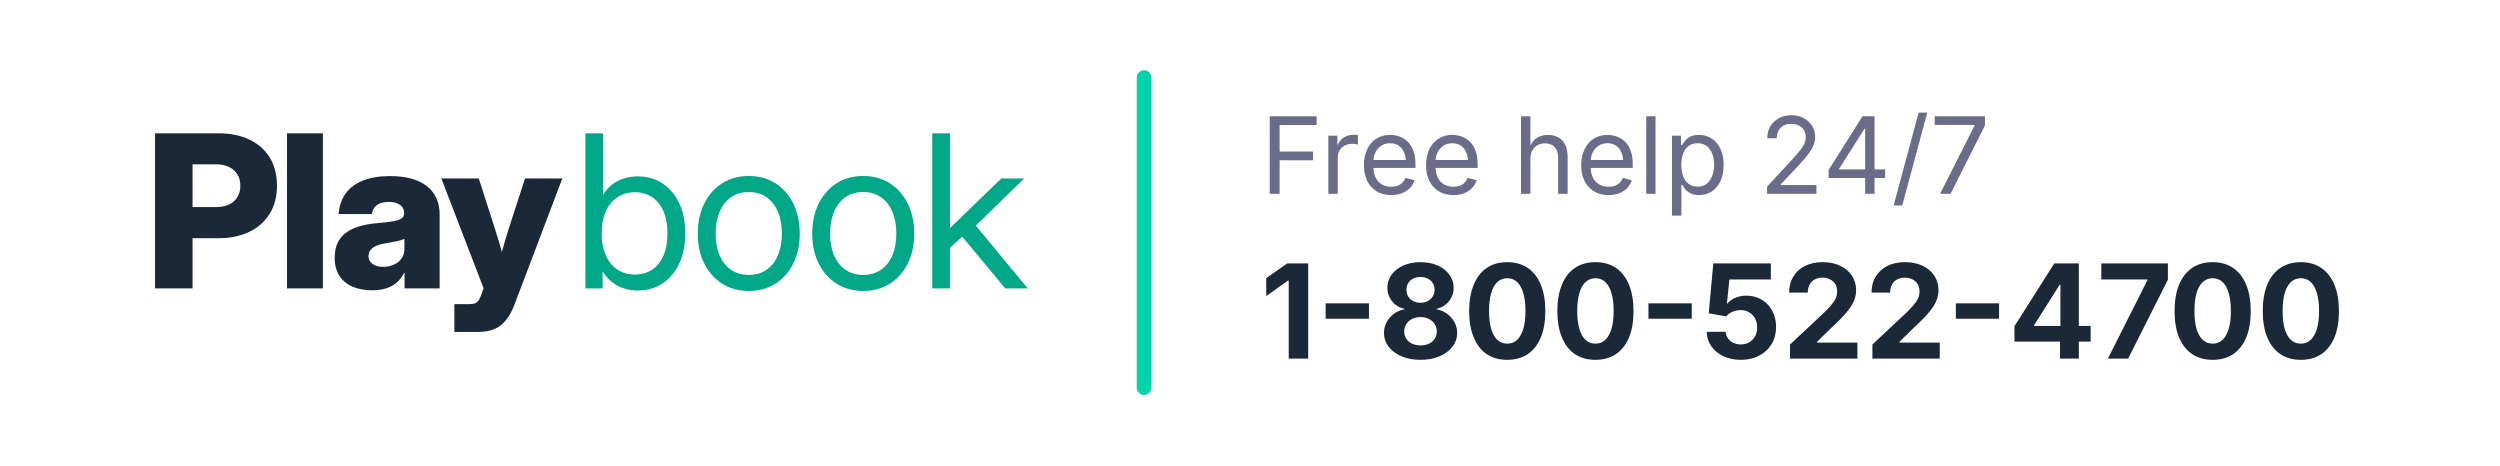
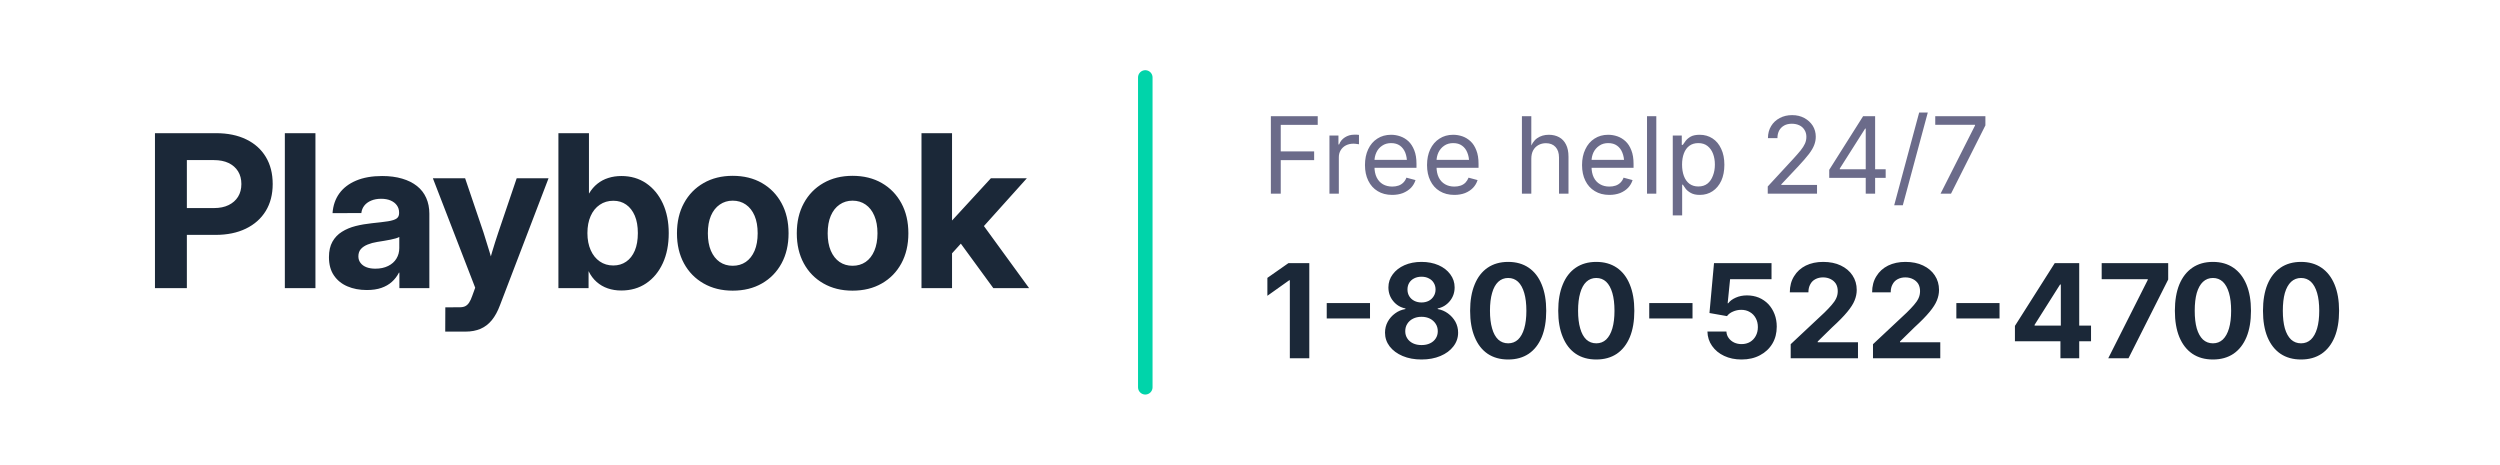
- <svg xmlns="http://www.w3.org/2000/svg" width="257.97" height="48" viewBox="0 0 257.97 48">
-   <g transform="translate(14.97 29.76) scale(0.5)">
-     <path transform="translate(0 0)" d="M2.06 0L2.06 -32.01L15.15 -32.01Q18.86 -32.01 21.58 -30.69Q24.3 -29.37 25.76 -26.95Q27.22 -24.54 27.22 -21.18Q27.22 -17.87 25.74 -15.45Q24.26 -13.02 21.54 -11.69Q18.82 -10.36 15.13 -10.36L6.45 -10.36L6.45 -16.78L14.63 -16.78Q16.2 -16.78 17.33 -17.32Q18.46 -17.85 19.06 -18.85Q19.66 -19.85 19.66 -21.18Q19.66 -22.54 19.06 -23.53Q18.46 -24.51 17.32 -25.06Q16.18 -25.61 14.61 -25.61L9.8 -25.61L9.8 0ZM36.7 -32.01L36.7 0L29.29 0L29.29 -32.01ZM46.89 0.39Q44.61 0.39 42.86 -0.34Q41.11 -1.07 40.12 -2.58Q39.13 -4.08 39.13 -6.32Q39.13 -8.25 39.81 -9.55Q40.48 -10.85 41.71 -11.67Q42.93 -12.48 44.52 -12.9Q46.11 -13.32 47.92 -13.47Q49.94 -13.64 51.16 -13.85Q52.39 -14.05 52.92 -14.44Q53.46 -14.82 53.46 -15.49L53.46 -15.6Q53.46 -16.29 53.07 -16.79Q52.69 -17.29 51.98 -17.57Q51.27 -17.85 50.3 -17.85Q49.29 -17.85 48.53 -17.56Q47.77 -17.27 47.34 -16.69Q46.91 -16.11 46.8 -15.34L39.95 -15.34Q40.12 -17.81 41.38 -19.56Q42.63 -21.31 44.95 -22.25Q47.27 -23.18 50.56 -23.18Q53.03 -23.18 54.94 -22.66Q56.85 -22.13 58.15 -21.11Q59.45 -20.09 60.12 -18.62Q60.79 -17.14 60.79 -15.28L60.79 0L53.55 0L53.55 -3.2L53.46 -3.2Q52.82 -1.96 51.88 -1.17Q50.95 -0.39 49.72 0Q48.5 0.39 46.89 0.39ZM49.14 -4.45Q50.37 -4.45 51.38 -4.92Q52.39 -5.39 52.96 -6.22Q53.52 -7.05 53.52 -8.16L53.52 -10.23Q53.22 -10.08 52.83 -9.96Q52.43 -9.84 51.91 -9.73Q51.4 -9.62 50.8 -9.52Q50.19 -9.41 49.49 -9.28Q48.52 -9.13 47.76 -8.81Q46.99 -8.49 46.55 -7.96Q46.11 -7.43 46.11 -6.66Q46.11 -5.97 46.5 -5.48Q46.89 -4.98 47.56 -4.72Q48.24 -4.45 49.14 -4.45ZM63.83 8.98L63.83 3.24L66.96 3.24Q67.74 3.24 68.19 3.03Q68.64 2.81 68.93 2.32Q69.22 1.83 69.5 0.99L69.86 -0.04L61.14 -22.69L68.87 -22.69L72.23 -12.22Q72.91 -10.1 73.52 -7.94Q74.12 -5.78 74.7 -3.61L72.59 -3.61Q73.15 -5.78 73.75 -7.95Q74.35 -10.12 75.02 -12.22L78.41 -22.69L86.11 -22.69L76.29 3.2Q75.53 5.24 74.51 6.52Q73.49 7.8 72.1 8.39Q70.7 8.98 68.81 8.98Q67.59 8.98 66.31 8.98Q65.03 8.98 63.83 8.98Z" fill="#1B2838" />
+ <svg xmlns="http://www.w3.org/2000/svg" width="258.21" height="48" viewBox="0 0 258.21 48">
+   <g transform="translate(14.8 29.76) scale(0.5)">
+     <path transform="translate(0 0)" d="M2.41 0L2.41 -32.01L15.02 -32.01Q18.63 -32.01 21.26 -30.73Q23.89 -29.46 25.31 -27.1Q26.73 -24.75 26.73 -21.51Q26.73 -18.28 25.29 -15.93Q23.85 -13.58 21.19 -12.29Q18.54 -11 14.93 -11L6.04 -11L6.04 -16.54L14.59 -16.54Q16.37 -16.54 17.63 -17.16Q18.88 -17.77 19.57 -18.87Q20.26 -19.98 20.26 -21.51Q20.26 -23.03 19.57 -24.14Q18.88 -25.24 17.62 -25.85Q16.35 -26.45 14.59 -26.45L9 -26.45L9 0ZM35.56 -32.01L35.56 0L29.24 0L29.24 -32.01ZM46.17 0.39Q43.92 0.39 42.16 -0.37Q40.4 -1.12 39.38 -2.62Q38.35 -4.12 38.35 -6.4Q38.35 -8.31 39.07 -9.59Q39.79 -10.87 41.03 -11.64Q42.26 -12.42 43.87 -12.83Q45.47 -13.23 47.23 -13.41Q49.31 -13.62 50.55 -13.81Q51.78 -14.01 52.31 -14.37Q52.84 -14.74 52.84 -15.47L52.84 -15.62Q52.84 -16.46 52.39 -17.09Q51.95 -17.72 51.12 -18.09Q50.28 -18.46 49.14 -18.46Q47.96 -18.46 47.07 -18.08Q46.17 -17.7 45.66 -17.05Q45.14 -16.39 45.04 -15.51L39.09 -15.49Q39.26 -17.85 40.49 -19.56Q41.73 -21.27 43.96 -22.21Q46.2 -23.16 49.33 -23.16Q51.65 -23.16 53.47 -22.62Q55.28 -22.09 56.54 -21.09Q57.8 -20.09 58.44 -18.64Q59.09 -17.19 59.09 -15.38L59.09 0L52.9 0L52.9 -3.2L52.81 -3.2Q52.23 -2.08 51.34 -1.29Q50.45 -0.49 49.18 -0.05Q47.92 0.39 46.17 0.39ZM47.94 -4.02Q49.46 -4.02 50.58 -4.58Q51.7 -5.13 52.29 -6.1Q52.88 -7.07 52.88 -8.29L52.88 -10.57Q52.62 -10.42 52.16 -10.28Q51.7 -10.14 51.09 -10.02Q50.49 -9.9 49.78 -9.78Q49.08 -9.65 48.3 -9.54Q47.23 -9.37 46.35 -9.01Q45.47 -8.66 44.95 -8.08Q44.43 -7.5 44.43 -6.55Q44.43 -5.78 44.88 -5.2Q45.32 -4.62 46.1 -4.32Q46.88 -4.02 47.94 -4.02ZM62.37 8.98L62.39 3.97L65.27 3.95Q66 3.97 66.49 3.74Q66.97 3.5 67.31 2.98Q67.66 2.45 67.96 1.57L68.56 -0.09L59.82 -22.69L66.48 -22.69L70.28 -11.49Q70.92 -9.5 71.52 -7.49Q72.13 -5.48 72.71 -3.46L70.92 -3.46Q71.46 -5.48 72.06 -7.49Q72.66 -9.5 73.33 -11.49L77.13 -22.69L83.71 -22.69L73.69 3.5Q72.99 5.39 72 6.61Q71.01 7.82 69.67 8.4Q68.32 8.98 66.56 8.98Q65.53 8.98 64.47 8.98Q63.4 8.98 62.37 8.98ZM98.72 0.49Q97.24 0.49 95.95 0.05Q94.66 -0.39 93.65 -1.28Q92.64 -2.17 92 -3.48L91.98 -3.48L91.98 0L85.75 0L85.75 -32.01L92.06 -32.01L92.06 -19.55L92.08 -19.55Q92.81 -20.78 93.81 -21.57Q94.81 -22.37 96.06 -22.76Q97.3 -23.16 98.77 -23.16Q101.67 -23.16 103.87 -21.67Q106.07 -20.17 107.31 -17.51Q108.54 -14.85 108.54 -11.37Q108.54 -7.82 107.32 -5.16Q106.09 -2.49 103.89 -1Q101.69 0.49 98.72 0.49ZM97.09 -4.68Q98.61 -4.68 99.75 -5.47Q100.89 -6.25 101.53 -7.75Q102.16 -9.24 102.16 -11.37Q102.16 -13.49 101.53 -14.97Q100.89 -16.46 99.76 -17.25Q98.64 -18.05 97.09 -18.05Q95.5 -18.05 94.29 -17.22Q93.07 -16.39 92.41 -14.9Q91.74 -13.41 91.74 -11.37Q91.74 -9.35 92.42 -7.84Q93.09 -6.34 94.3 -5.51Q95.5 -4.68 97.09 -4.68ZM121.75 0.52Q118.34 0.52 115.74 -0.97Q113.14 -2.45 111.69 -5.11Q110.24 -7.78 110.24 -11.32Q110.24 -14.89 111.69 -17.55Q113.14 -20.22 115.74 -21.71Q118.34 -23.2 121.75 -23.2Q125.21 -23.2 127.8 -21.71Q130.39 -20.22 131.84 -17.55Q133.29 -14.89 133.29 -11.32Q133.29 -7.78 131.84 -5.11Q130.39 -2.45 127.8 -0.97Q125.21 0.52 121.75 0.52ZM121.75 -4.62Q123.3 -4.62 124.46 -5.41Q125.62 -6.21 126.27 -7.72Q126.91 -9.24 126.91 -11.32Q126.91 -13.45 126.27 -14.95Q125.62 -16.46 124.46 -17.26Q123.3 -18.07 121.75 -18.07Q120.25 -18.07 119.08 -17.26Q117.91 -16.46 117.26 -14.95Q116.62 -13.45 116.62 -11.32Q116.62 -9.24 117.26 -7.72Q117.91 -6.21 119.07 -5.41Q120.23 -4.62 121.75 -4.62ZM146.5 0.52Q143.09 0.52 140.49 -0.97Q137.89 -2.45 136.44 -5.11Q134.99 -7.78 134.99 -11.32Q134.99 -14.89 136.44 -17.55Q137.89 -20.22 140.49 -21.71Q143.09 -23.2 146.5 -23.2Q149.96 -23.2 152.55 -21.71Q155.14 -20.22 156.59 -17.55Q158.04 -14.89 158.04 -11.32Q158.04 -7.78 156.59 -5.11Q155.14 -2.45 152.55 -0.97Q149.96 0.52 146.5 0.52ZM146.5 -4.62Q148.05 -4.62 149.21 -5.41Q150.37 -6.21 151.01 -7.72Q151.66 -9.24 151.66 -11.32Q151.66 -13.45 151.01 -14.95Q150.37 -16.46 149.21 -17.26Q148.05 -18.07 146.5 -18.07Q145 -18.07 143.83 -17.26Q142.66 -16.46 142.01 -14.95Q141.37 -13.45 141.37 -11.32Q141.37 -9.24 142.01 -7.72Q142.66 -6.21 143.82 -5.41Q144.98 -4.62 146.5 -4.62ZM166.46 -6.53L166.46 -14.01L167.1 -14.01L175.08 -22.69L182.51 -22.69L172.24 -11.26L170.76 -11.26ZM160.75 0L160.75 -32.01L167.06 -32.01L167.06 0ZM175.59 0L168.39 -9.86L172.58 -14.29L182.98 0Z" fill="#1B2838" />
  </g>
-   <g transform="translate(14.97 29.76) scale(0.5)">
-     <path transform="translate(88.16 0)" d="M13.49 0.43Q12.03 0.43 10.7 0.01Q9.37 -0.41 8.25 -1.27Q7.13 -2.13 6.32 -3.44L6.27 -3.44L6.27 0L2.71 0L2.71 -32.01L6.36 -32.01L6.36 -19.34L6.4 -19.34Q7.13 -20.6 8.23 -21.44Q9.32 -22.28 10.68 -22.7Q12.03 -23.12 13.49 -23.12Q16.46 -23.12 18.67 -21.63Q20.88 -20.15 22.11 -17.5Q23.33 -14.85 23.33 -11.34Q23.33 -7.86 22.11 -5.21Q20.88 -2.56 18.67 -1.06Q16.46 0.43 13.49 0.43ZM12.93 -2.86Q14.91 -2.86 16.41 -3.82Q17.92 -4.79 18.78 -6.68Q19.64 -8.57 19.64 -11.34Q19.64 -14.14 18.78 -16.03Q17.92 -17.92 16.41 -18.88Q14.91 -19.85 12.93 -19.85Q10.83 -19.85 9.28 -18.8Q7.73 -17.75 6.9 -15.83Q6.06 -13.92 6.06 -11.34Q6.06 -8.79 6.9 -6.87Q7.73 -4.96 9.28 -3.91Q10.83 -2.86 12.93 -2.86ZM36.43 0.52Q33.29 0.52 30.91 -1Q28.54 -2.51 27.22 -5.18Q25.9 -7.84 25.9 -11.3Q25.9 -14.78 27.22 -17.47Q28.54 -20.15 30.91 -21.68Q33.29 -23.2 36.43 -23.2Q39.58 -23.2 41.95 -21.68Q44.31 -20.15 45.63 -17.47Q46.95 -14.78 46.95 -11.3Q46.95 -7.84 45.63 -5.18Q44.31 -2.51 41.95 -1Q39.58 0.52 36.43 0.52ZM36.43 -2.79Q38.57 -2.79 40.1 -3.85Q41.62 -4.9 42.44 -6.82Q43.26 -8.74 43.26 -11.3Q43.26 -13.9 42.44 -15.82Q41.62 -17.75 40.1 -18.82Q38.57 -19.89 36.43 -19.89Q34.3 -19.89 32.76 -18.83Q31.23 -17.77 30.41 -15.83Q29.59 -13.9 29.59 -11.3Q29.59 -8.72 30.41 -6.81Q31.23 -4.9 32.75 -3.85Q34.28 -2.79 36.43 -2.79ZM60.05 0.52Q56.91 0.52 54.53 -1Q52.16 -2.51 50.84 -5.18Q49.52 -7.84 49.52 -11.3Q49.52 -14.78 50.84 -17.47Q52.16 -20.15 54.53 -21.68Q56.91 -23.2 60.05 -23.2Q63.2 -23.2 65.57 -21.68Q67.93 -20.15 69.25 -17.47Q70.57 -14.78 70.57 -11.3Q70.57 -7.84 69.25 -5.18Q67.93 -2.51 65.57 -1Q63.2 0.52 60.05 0.52ZM60.05 -2.79Q62.19 -2.79 63.72 -3.85Q65.24 -4.9 66.06 -6.82Q66.88 -8.74 66.88 -11.3Q66.88 -13.9 66.06 -15.82Q65.24 -17.75 63.72 -18.82Q62.19 -19.89 60.05 -19.89Q57.92 -19.89 56.38 -18.83Q54.85 -17.77 54.03 -15.83Q53.21 -13.9 53.21 -11.3Q53.21 -8.72 54.03 -6.81Q54.85 -4.9 56.37 -3.85Q57.9 -2.79 60.05 -2.79ZM77.71 -8.16L77.71 -12.48L77.99 -12.48L88.54 -22.69L93.27 -22.69L82.23 -11.95L81.88 -11.95ZM74.3 0L74.3 -32.01L77.95 -32.01L77.95 0ZM89.36 0L80.12 -11.13L82.7 -13.66L94 0Z" fill="#00A888" />
-   </g>
-   <line x1="118.05" y1="8" x2="118.05" y2="40" stroke="#00D4AA" stroke-width="1.5" stroke-linecap="round" />
-   <path transform="translate(130.05 20)" d="M0.97 0L0.97 -8L5.81 -8L5.81 -7.1L1.99 -7.1L1.99 -4.36L5.44 -4.36L5.44 -3.46L1.99 -3.46L1.99 0ZM7.02 0L7.02 -6L7.95 -6L7.95 -5.08L8.02 -5.08Q8.19 -5.54 8.61 -5.81Q9.04 -6.09 9.58 -6.09Q9.68 -6.09 9.83 -6.09Q9.98 -6.08 10.07 -6.07L10.07 -5.1Q10.02 -5.11 9.85 -5.13Q9.68 -5.16 9.49 -5.16Q9.06 -5.16 8.71 -4.98Q8.37 -4.8 8.18 -4.48Q7.99 -4.17 7.99 -3.76L7.99 0ZM13.5 0.13Q12.63 0.13 12 -0.26Q11.37 -0.64 11.03 -1.34Q10.69 -2.03 10.69 -2.95Q10.69 -3.88 11.02 -4.58Q11.35 -5.29 11.96 -5.68Q12.57 -6.08 13.39 -6.08Q13.87 -6.08 14.33 -5.92Q14.8 -5.76 15.18 -5.41Q15.55 -5.06 15.78 -4.48Q16.01 -3.91 16.01 -3.08L16.01 -2.67L11.34 -2.67L11.34 -3.49L15.48 -3.49L15.03 -3.19Q15.03 -3.78 14.85 -4.24Q14.66 -4.7 14.3 -4.96Q13.93 -5.22 13.39 -5.22Q12.85 -5.22 12.46 -4.95Q12.07 -4.69 11.87 -4.26Q11.67 -3.83 11.67 -3.35L11.67 -2.8Q11.67 -2.14 11.9 -1.67Q12.13 -1.21 12.54 -0.97Q12.96 -0.73 13.51 -0.73Q13.86 -0.73 14.15 -0.83Q14.44 -0.93 14.65 -1.14Q14.86 -1.35 14.97 -1.65L15.91 -1.4Q15.77 -0.95 15.44 -0.6Q15.1 -0.26 14.61 -0.06Q14.12 0.13 13.5 0.13ZM19.92 0.13Q19.05 0.13 18.41 -0.26Q17.78 -0.64 17.44 -1.34Q17.1 -2.03 17.1 -2.95Q17.1 -3.88 17.43 -4.58Q17.77 -5.29 18.38 -5.68Q18.99 -6.08 19.8 -6.08Q20.28 -6.08 20.75 -5.92Q21.21 -5.76 21.59 -5.41Q21.97 -5.06 22.19 -4.48Q22.42 -3.91 22.42 -3.08L22.42 -2.67L17.76 -2.67L17.76 -3.49L21.9 -3.49L21.45 -3.19Q21.45 -3.78 21.26 -4.24Q21.08 -4.7 20.71 -4.96Q20.35 -5.22 19.8 -5.22Q19.26 -5.22 18.87 -4.95Q18.49 -4.69 18.28 -4.26Q18.08 -3.83 18.08 -3.35L18.08 -2.8Q18.08 -2.14 18.31 -1.67Q18.54 -1.21 18.96 -0.97Q19.37 -0.73 19.92 -0.73Q20.28 -0.73 20.57 -0.83Q20.86 -0.93 21.07 -1.14Q21.27 -1.35 21.39 -1.65L22.32 -1.4Q22.18 -0.95 21.85 -0.6Q21.52 -0.26 21.03 -0.06Q20.53 0.13 19.92 0.13ZM27.87 -3.6L27.87 0L26.9 0L26.9 -8L27.87 -8L27.87 -4.55L27.7 -4.55Q27.97 -5.38 28.48 -5.73Q28.99 -6.08 29.67 -6.08Q30.28 -6.08 30.74 -5.83Q31.2 -5.58 31.45 -5.08Q31.71 -4.58 31.71 -3.81L31.71 0L30.73 0L30.73 -3.73Q30.73 -4.43 30.37 -4.82Q30.01 -5.21 29.38 -5.21Q28.95 -5.21 28.61 -5.02Q28.26 -4.83 28.06 -4.47Q27.87 -4.11 27.87 -3.6ZM35.93 0.13Q35.06 0.13 34.43 -0.26Q33.79 -0.64 33.45 -1.34Q33.11 -2.03 33.11 -2.95Q33.11 -3.88 33.45 -4.58Q33.78 -5.29 34.39 -5.68Q35 -6.08 35.81 -6.08Q36.29 -6.08 36.76 -5.92Q37.22 -5.76 37.6 -5.41Q37.98 -5.06 38.2 -4.48Q38.43 -3.91 38.43 -3.08L38.43 -2.67L33.77 -2.67L33.77 -3.49L37.91 -3.49L37.46 -3.19Q37.46 -3.78 37.27 -4.24Q37.09 -4.7 36.72 -4.96Q36.36 -5.22 35.81 -5.22Q35.27 -5.22 34.89 -4.95Q34.5 -4.69 34.29 -4.26Q34.09 -3.83 34.09 -3.35L34.09 -2.8Q34.09 -2.14 34.32 -1.67Q34.55 -1.21 34.97 -0.97Q35.38 -0.73 35.93 -0.73Q36.29 -0.73 36.58 -0.83Q36.87 -0.93 37.08 -1.14Q37.29 -1.35 37.4 -1.65L38.33 -1.4Q38.19 -0.95 37.86 -0.6Q37.53 -0.26 37.04 -0.06Q36.54 0.13 35.93 0.13ZM40.78 -8L40.78 0L39.82 0L39.82 -8ZM42.48 2.25L42.48 -6L43.41 -6L43.41 -5.04L43.52 -5.04Q43.62 -5.2 43.81 -5.45Q43.99 -5.69 44.33 -5.89Q44.68 -6.08 45.26 -6.08Q46.01 -6.08 46.59 -5.7Q47.16 -5.33 47.48 -4.63Q47.81 -3.94 47.81 -2.99Q47.81 -2.03 47.49 -1.33Q47.16 -0.63 46.59 -0.25Q46.02 0.13 45.27 0.13Q44.7 0.13 44.35 -0.07Q44 -0.26 43.81 -0.51Q43.62 -0.76 43.52 -0.93L43.45 -0.93L43.45 2.25ZM45.12 -0.74Q45.69 -0.74 46.07 -1.04Q46.44 -1.34 46.63 -1.86Q46.83 -2.37 46.83 -3Q46.83 -3.62 46.64 -4.12Q46.45 -4.62 46.07 -4.92Q45.69 -5.22 45.12 -5.22Q44.57 -5.22 44.19 -4.94Q43.82 -4.66 43.63 -4.16Q43.44 -3.66 43.44 -3Q43.44 -2.33 43.63 -1.82Q43.82 -1.31 44.2 -1.02Q44.58 -0.74 45.12 -0.74ZM52.29 0L52.29 -0.74L54.95 -3.62Q55.39 -4.1 55.69 -4.47Q55.98 -4.83 56.13 -5.16Q56.28 -5.49 56.28 -5.87Q56.28 -6.28 56.08 -6.59Q55.89 -6.9 55.55 -7.06Q55.21 -7.22 54.78 -7.22Q54.32 -7.22 53.99 -7.04Q53.65 -6.85 53.47 -6.52Q53.29 -6.18 53.29 -5.73L52.31 -5.73Q52.31 -6.44 52.64 -6.98Q52.96 -7.51 53.53 -7.81Q54.09 -8.11 54.81 -8.11Q55.52 -8.11 56.07 -7.81Q56.62 -7.51 56.94 -7.01Q57.25 -6.5 57.25 -5.88Q57.25 -5.44 57.09 -5.03Q56.94 -4.62 56.55 -4.1Q56.15 -3.58 55.45 -2.83L53.69 -0.96L53.69 -0.9L57.38 -0.9L57.38 0ZM58.64 -1.63L58.64 -2.46L62.14 -8L62.76 -8L62.76 -6.72L62.35 -6.72L59.73 -2.59L59.73 -2.52L64.47 -2.52L64.47 -1.63ZM62.41 0L62.41 -1.87L62.41 -2.27L62.41 -8L63.38 -8L63.38 0ZM68.82 -8.38L66.24 1.2L65.35 1.2L67.93 -8.38ZM70.14 0L73.7 -7.04L73.7 -7.11L69.59 -7.11L69.59 -8L74.77 -8L74.77 -7.05L71.22 0Z" fill="#6B6B8A" />
-   <path transform="translate(130.05 37)" d="M4.94 -9.82L4.94 0L2.93 0L2.93 -8.05L2.86 -8.05L0.61 -6.45L0.61 -8.3L2.78 -9.82ZM11.21 -5.7L11.21 -4.11L6.74 -4.11L6.74 -5.7ZM16.53 0.13Q15.43 0.13 14.58 -0.23Q13.73 -0.59 13.24 -1.22Q12.76 -1.85 12.76 -2.64Q12.76 -3.25 13.04 -3.77Q13.32 -4.28 13.8 -4.63Q14.27 -4.98 14.87 -5.08L14.87 -5.14Q14.09 -5.3 13.6 -5.91Q13.11 -6.51 13.11 -7.32Q13.11 -8.07 13.56 -8.67Q14 -9.27 14.77 -9.61Q15.54 -9.95 16.53 -9.95Q17.51 -9.95 18.29 -9.61Q19.06 -9.27 19.5 -8.67Q19.95 -8.07 19.95 -7.32Q19.95 -6.51 19.46 -5.91Q18.96 -5.3 18.2 -5.14L18.2 -5.08Q18.78 -4.98 19.26 -4.63Q19.74 -4.28 20.03 -3.77Q20.31 -3.25 20.31 -2.64Q20.31 -1.85 19.82 -1.22Q19.34 -0.59 18.48 -0.23Q17.63 0.13 16.53 0.13ZM16.53 -1.36Q17.04 -1.36 17.41 -1.54Q17.79 -1.72 18 -2.05Q18.21 -2.37 18.21 -2.79Q18.21 -3.23 17.99 -3.56Q17.77 -3.9 17.4 -4.09Q17.02 -4.28 16.53 -4.28Q16.04 -4.28 15.66 -4.09Q15.28 -3.9 15.07 -3.57Q14.85 -3.24 14.85 -2.79Q14.85 -2.37 15.06 -2.05Q15.26 -1.73 15.65 -1.54Q16.03 -1.36 16.53 -1.36ZM16.53 -5.76Q16.95 -5.76 17.28 -5.93Q17.6 -6.1 17.79 -6.41Q17.98 -6.71 17.98 -7.1Q17.98 -7.49 17.79 -7.79Q17.61 -8.09 17.28 -8.25Q16.96 -8.42 16.53 -8.42Q16.1 -8.42 15.77 -8.25Q15.45 -8.09 15.26 -7.79Q15.08 -7.49 15.08 -7.1Q15.08 -6.71 15.26 -6.41Q15.45 -6.1 15.78 -5.93Q16.11 -5.76 16.53 -5.76ZM25.48 0.13Q24.24 0.13 23.36 -0.46Q22.48 -1.06 22.02 -2.19Q21.55 -3.31 21.55 -4.9Q21.55 -6.49 22.02 -7.62Q22.48 -8.75 23.36 -9.35Q24.24 -9.95 25.48 -9.95Q26.72 -9.95 27.6 -9.35Q28.48 -8.75 28.94 -7.62Q29.41 -6.49 29.41 -4.9Q29.41 -3.31 28.95 -2.19Q28.48 -1.06 27.6 -0.46Q26.72 0.13 25.48 0.13ZM25.48 -1.54Q26.08 -1.54 26.5 -1.93Q26.92 -2.33 27.14 -3.08Q27.36 -3.83 27.36 -4.9Q27.36 -5.99 27.14 -6.74Q26.92 -7.5 26.5 -7.9Q26.08 -8.29 25.48 -8.29Q24.88 -8.29 24.45 -7.89Q24.03 -7.49 23.82 -6.74Q23.6 -5.99 23.6 -4.9Q23.6 -3.83 23.82 -3.08Q24.03 -2.33 24.45 -1.93Q24.88 -1.54 25.48 -1.54ZM34.58 0.13Q33.34 0.13 32.46 -0.46Q31.58 -1.06 31.12 -2.19Q30.65 -3.31 30.65 -4.9Q30.65 -6.49 31.12 -7.62Q31.58 -8.75 32.46 -9.35Q33.34 -9.95 34.58 -9.95Q35.82 -9.95 36.7 -9.35Q37.58 -8.75 38.04 -7.62Q38.51 -6.49 38.51 -4.9Q38.51 -3.31 38.05 -2.19Q37.58 -1.06 36.7 -0.46Q35.82 0.13 34.58 0.13ZM34.58 -1.54Q35.18 -1.54 35.6 -1.93Q36.02 -2.33 36.24 -3.08Q36.46 -3.83 36.46 -4.9Q36.46 -5.99 36.24 -6.74Q36.02 -7.5 35.6 -7.9Q35.18 -8.29 34.58 -8.29Q33.98 -8.29 33.55 -7.89Q33.13 -7.49 32.92 -6.74Q32.7 -5.99 32.7 -4.9Q32.7 -3.83 32.92 -3.08Q33.13 -2.33 33.55 -1.93Q33.98 -1.54 34.58 -1.54ZM44.52 -5.7L44.52 -4.11L40.05 -4.11L40.05 -5.7ZM49.58 0.13Q48.58 0.13 47.79 -0.24Q47 -0.61 46.54 -1.27Q46.08 -1.92 46.06 -2.76L48.02 -2.76Q48.04 -2.37 48.26 -2.08Q48.47 -1.79 48.82 -1.62Q49.17 -1.46 49.58 -1.46Q50.08 -1.46 50.46 -1.68Q50.84 -1.91 51.05 -2.3Q51.27 -2.7 51.27 -3.22Q51.27 -3.74 51.05 -4.14Q50.83 -4.55 50.44 -4.77Q50.06 -5 49.55 -5Q49.11 -5 48.7 -4.82Q48.3 -4.65 48.08 -4.35L46.27 -4.67L46.74 -9.82L52.68 -9.82L52.68 -8.16L48.4 -8.16L48.15 -5.68L48.21 -5.68Q48.47 -6.03 48.99 -6.26Q49.51 -6.49 50.14 -6.49Q50.8 -6.49 51.37 -6.26Q51.93 -6.02 52.35 -5.59Q52.76 -5.15 52.99 -4.56Q53.22 -3.97 53.22 -3.26Q53.22 -2.27 52.77 -1.51Q52.31 -0.74 51.49 -0.31Q50.67 0.13 49.58 0.13ZM54.66 0L54.66 -1.45L58.14 -4.71Q58.59 -5.15 58.89 -5.5Q59.2 -5.85 59.36 -6.19Q59.52 -6.53 59.52 -6.93Q59.52 -7.37 59.33 -7.69Q59.13 -8 58.79 -8.17Q58.44 -8.35 58 -8.35Q57.55 -8.35 57.2 -8.16Q56.86 -7.98 56.68 -7.63Q56.49 -7.29 56.49 -6.81L54.57 -6.81Q54.57 -7.77 55.01 -8.47Q55.44 -9.18 56.22 -9.57Q57 -9.95 58.01 -9.95Q59.06 -9.95 59.83 -9.58Q60.61 -9.21 61.04 -8.56Q61.48 -7.9 61.48 -7.05Q61.48 -6.51 61.26 -5.97Q61.05 -5.44 60.5 -4.78Q59.95 -4.11 58.94 -3.19L57.45 -1.73L57.45 -1.65L61.61 -1.65L61.61 0ZM63.16 0L63.16 -1.45L66.64 -4.71Q67.09 -5.15 67.39 -5.5Q67.7 -5.85 67.86 -6.19Q68.02 -6.53 68.02 -6.93Q68.02 -7.37 67.83 -7.69Q67.63 -8 67.29 -8.17Q66.94 -8.35 66.5 -8.35Q66.05 -8.35 65.7 -8.16Q65.36 -7.98 65.18 -7.63Q64.99 -7.29 64.99 -6.81L63.07 -6.81Q63.07 -7.77 63.51 -8.47Q63.94 -9.18 64.72 -9.57Q65.5 -9.95 66.51 -9.95Q67.56 -9.95 68.33 -9.58Q69.11 -9.21 69.54 -8.56Q69.98 -7.9 69.98 -7.05Q69.98 -6.51 69.76 -5.97Q69.55 -5.44 69 -4.78Q68.45 -4.11 67.44 -3.19L65.95 -1.73L65.95 -1.65L70.11 -1.65L70.11 0ZM76.23 -5.7L76.23 -4.11L71.77 -4.11L71.77 -5.7ZM77.82 -1.75L77.82 -3.34L81.93 -9.82L83.3 -9.82L83.3 -7.61L82.48 -7.61L79.85 -3.45L79.85 -3.37L85.68 -3.37L85.68 -1.75ZM82.52 0L82.52 -2.23L82.56 -2.94L82.56 -9.82L84.46 -9.82L84.46 0ZM87.46 0L91.54 -8.09L91.54 -8.16L86.78 -8.16L86.78 -9.82L93.65 -9.82L93.65 -8.13L89.55 0ZM98.27 0.13Q97.03 0.13 96.15 -0.46Q95.27 -1.06 94.8 -2.19Q94.34 -3.31 94.34 -4.9Q94.34 -6.49 94.8 -7.62Q95.27 -8.75 96.15 -9.35Q97.03 -9.95 98.27 -9.95Q99.5 -9.95 100.38 -9.35Q101.26 -8.75 101.73 -7.62Q102.2 -6.49 102.2 -4.9Q102.2 -3.31 101.74 -2.19Q101.27 -1.06 100.39 -0.46Q99.51 0.13 98.27 0.13ZM98.27 -1.54Q98.87 -1.54 99.29 -1.93Q99.71 -2.33 99.93 -3.08Q100.15 -3.83 100.15 -4.9Q100.15 -5.99 99.93 -6.74Q99.71 -7.5 99.29 -7.9Q98.87 -8.29 98.27 -8.29Q97.67 -8.29 97.24 -7.89Q96.82 -7.49 96.6 -6.74Q96.39 -5.99 96.39 -4.9Q96.39 -3.83 96.6 -3.08Q96.82 -2.33 97.24 -1.93Q97.67 -1.54 98.27 -1.54ZM107.37 0.13Q106.13 0.13 105.25 -0.46Q104.37 -1.06 103.9 -2.19Q103.44 -3.31 103.44 -4.9Q103.44 -6.49 103.9 -7.62Q104.37 -8.75 105.25 -9.35Q106.13 -9.95 107.37 -9.95Q108.6 -9.95 109.48 -9.35Q110.36 -8.75 110.83 -7.62Q111.3 -6.49 111.3 -4.9Q111.3 -3.31 110.84 -2.19Q110.37 -1.06 109.49 -0.46Q108.61 0.13 107.37 0.13ZM107.37 -1.54Q107.97 -1.54 108.39 -1.93Q108.81 -2.33 109.03 -3.08Q109.25 -3.83 109.25 -4.9Q109.25 -5.99 109.03 -6.74Q108.81 -7.5 108.39 -7.9Q107.97 -8.29 107.37 -8.29Q106.77 -8.29 106.34 -7.89Q105.92 -7.49 105.7 -6.74Q105.49 -5.99 105.49 -4.9Q105.49 -3.83 105.7 -3.08Q105.92 -2.33 106.34 -1.93Q106.77 -1.54 107.37 -1.54Z" fill="#1B2838" />
+   <line x1="118.29" y1="8" x2="118.29" y2="40" stroke="#00D4AA" stroke-width="1.5" stroke-linecap="round" />
+   <path transform="translate(130.29 20)" d="M0.97 0L0.97 -8L5.81 -8L5.81 -7.1L1.99 -7.1L1.99 -4.36L5.44 -4.36L5.44 -3.46L1.99 -3.46L1.99 0ZM7.02 0L7.02 -6L7.95 -6L7.95 -5.08L8.02 -5.08Q8.19 -5.54 8.61 -5.81Q9.04 -6.09 9.58 -6.09Q9.68 -6.09 9.83 -6.09Q9.98 -6.08 10.07 -6.07L10.07 -5.1Q10.02 -5.11 9.85 -5.13Q9.68 -5.16 9.49 -5.16Q9.06 -5.16 8.71 -4.98Q8.37 -4.8 8.18 -4.48Q7.99 -4.17 7.99 -3.76L7.99 0ZM13.5 0.13Q12.63 0.13 12 -0.26Q11.37 -0.64 11.03 -1.34Q10.69 -2.03 10.69 -2.95Q10.69 -3.88 11.02 -4.58Q11.35 -5.29 11.96 -5.68Q12.57 -6.08 13.39 -6.08Q13.87 -6.08 14.33 -5.92Q14.8 -5.76 15.18 -5.41Q15.55 -5.06 15.78 -4.48Q16.01 -3.91 16.01 -3.08L16.01 -2.67L11.34 -2.67L11.34 -3.49L15.48 -3.49L15.03 -3.19Q15.03 -3.78 14.85 -4.24Q14.66 -4.7 14.3 -4.96Q13.93 -5.22 13.39 -5.22Q12.85 -5.22 12.46 -4.95Q12.07 -4.69 11.87 -4.26Q11.67 -3.83 11.67 -3.35L11.67 -2.8Q11.67 -2.14 11.9 -1.67Q12.13 -1.21 12.54 -0.97Q12.96 -0.73 13.51 -0.73Q13.86 -0.73 14.15 -0.83Q14.44 -0.93 14.65 -1.14Q14.86 -1.35 14.97 -1.65L15.91 -1.4Q15.77 -0.95 15.44 -0.6Q15.1 -0.26 14.61 -0.06Q14.12 0.13 13.5 0.13ZM19.92 0.13Q19.05 0.13 18.41 -0.26Q17.78 -0.64 17.44 -1.34Q17.1 -2.03 17.1 -2.95Q17.1 -3.88 17.43 -4.58Q17.77 -5.29 18.38 -5.68Q18.99 -6.08 19.8 -6.08Q20.28 -6.08 20.75 -5.92Q21.21 -5.76 21.59 -5.41Q21.97 -5.06 22.19 -4.48Q22.42 -3.91 22.42 -3.08L22.42 -2.67L17.76 -2.67L17.76 -3.49L21.9 -3.49L21.45 -3.19Q21.45 -3.78 21.26 -4.24Q21.08 -4.7 20.71 -4.96Q20.35 -5.22 19.8 -5.22Q19.26 -5.22 18.87 -4.95Q18.49 -4.69 18.28 -4.26Q18.08 -3.83 18.08 -3.35L18.08 -2.8Q18.08 -2.14 18.31 -1.67Q18.54 -1.21 18.96 -0.97Q19.37 -0.73 19.92 -0.73Q20.28 -0.73 20.57 -0.83Q20.86 -0.93 21.07 -1.14Q21.27 -1.35 21.39 -1.65L22.32 -1.4Q22.18 -0.95 21.85 -0.6Q21.52 -0.26 21.03 -0.06Q20.53 0.13 19.92 0.13ZM27.87 -3.6L27.87 0L26.9 0L26.9 -8L27.87 -8L27.87 -4.55L27.7 -4.55Q27.97 -5.38 28.48 -5.73Q28.99 -6.08 29.67 -6.08Q30.28 -6.08 30.74 -5.83Q31.2 -5.58 31.45 -5.08Q31.71 -4.58 31.71 -3.81L31.71 0L30.73 0L30.73 -3.73Q30.73 -4.43 30.37 -4.82Q30.01 -5.21 29.38 -5.21Q28.95 -5.21 28.61 -5.02Q28.26 -4.83 28.06 -4.47Q27.87 -4.11 27.87 -3.6ZM35.93 0.13Q35.06 0.13 34.43 -0.26Q33.79 -0.64 33.45 -1.34Q33.11 -2.03 33.11 -2.95Q33.11 -3.88 33.45 -4.58Q33.78 -5.29 34.39 -5.68Q35 -6.08 35.81 -6.08Q36.29 -6.08 36.76 -5.92Q37.22 -5.76 37.6 -5.41Q37.98 -5.06 38.2 -4.48Q38.43 -3.91 38.43 -3.08L38.43 -2.67L33.77 -2.67L33.77 -3.49L37.91 -3.49L37.46 -3.19Q37.46 -3.78 37.27 -4.24Q37.09 -4.7 36.72 -4.96Q36.36 -5.22 35.81 -5.22Q35.27 -5.22 34.89 -4.95Q34.5 -4.69 34.29 -4.26Q34.09 -3.83 34.09 -3.35L34.09 -2.8Q34.09 -2.14 34.32 -1.67Q34.55 -1.21 34.97 -0.97Q35.38 -0.73 35.93 -0.73Q36.29 -0.73 36.58 -0.83Q36.87 -0.93 37.08 -1.14Q37.29 -1.35 37.4 -1.65L38.33 -1.4Q38.19 -0.95 37.86 -0.6Q37.53 -0.26 37.04 -0.06Q36.54 0.13 35.93 0.13ZM40.78 -8L40.78 0L39.82 0L39.82 -8ZM42.48 2.25L42.48 -6L43.41 -6L43.41 -5.04L43.52 -5.04Q43.62 -5.2 43.81 -5.45Q43.99 -5.69 44.33 -5.89Q44.68 -6.08 45.26 -6.08Q46.01 -6.08 46.59 -5.7Q47.16 -5.33 47.48 -4.63Q47.81 -3.94 47.81 -2.99Q47.81 -2.03 47.49 -1.33Q47.16 -0.63 46.59 -0.25Q46.02 0.13 45.27 0.13Q44.7 0.13 44.35 -0.07Q44 -0.26 43.81 -0.51Q43.62 -0.76 43.52 -0.93L43.45 -0.93L43.45 2.25ZM45.12 -0.74Q45.69 -0.74 46.07 -1.04Q46.44 -1.34 46.63 -1.86Q46.83 -2.37 46.83 -3Q46.83 -3.62 46.64 -4.12Q46.45 -4.62 46.07 -4.92Q45.69 -5.22 45.12 -5.22Q44.57 -5.22 44.19 -4.94Q43.82 -4.66 43.63 -4.16Q43.44 -3.66 43.44 -3Q43.44 -2.33 43.63 -1.82Q43.82 -1.31 44.2 -1.02Q44.58 -0.74 45.12 -0.74ZM52.29 0L52.29 -0.74L54.95 -3.62Q55.39 -4.1 55.69 -4.47Q55.98 -4.83 56.13 -5.16Q56.28 -5.49 56.28 -5.87Q56.28 -6.28 56.08 -6.59Q55.89 -6.9 55.55 -7.06Q55.21 -7.22 54.78 -7.22Q54.32 -7.22 53.99 -7.04Q53.65 -6.85 53.47 -6.52Q53.29 -6.18 53.29 -5.73L52.31 -5.73Q52.31 -6.44 52.64 -6.98Q52.96 -7.51 53.53 -7.81Q54.09 -8.11 54.81 -8.11Q55.52 -8.11 56.07 -7.81Q56.62 -7.51 56.94 -7.01Q57.25 -6.5 57.25 -5.88Q57.25 -5.44 57.09 -5.03Q56.94 -4.62 56.55 -4.1Q56.15 -3.58 55.45 -2.83L53.69 -0.96L53.69 -0.9L57.38 -0.9L57.38 0ZM58.64 -1.63L58.64 -2.46L62.14 -8L62.76 -8L62.76 -6.72L62.35 -6.72L59.73 -2.59L59.73 -2.52L64.47 -2.52L64.47 -1.63ZM62.41 0L62.41 -1.87L62.41 -2.27L62.41 -8L63.38 -8L63.38 0ZM68.82 -8.38L66.24 1.2L65.35 1.2L67.93 -8.38ZM70.14 0L73.7 -7.04L73.7 -7.11L69.59 -7.11L69.59 -8L74.77 -8L74.77 -7.05L71.22 0Z" fill="#6B6B8A" />
+   <path transform="translate(130.29 37)" d="M4.94 -9.82L4.94 0L2.93 0L2.93 -8.05L2.86 -8.05L0.61 -6.45L0.61 -8.3L2.78 -9.82ZM11.21 -5.7L11.21 -4.11L6.74 -4.11L6.74 -5.7ZM16.53 0.13Q15.43 0.13 14.58 -0.23Q13.73 -0.59 13.24 -1.22Q12.76 -1.85 12.76 -2.64Q12.76 -3.25 13.04 -3.77Q13.32 -4.28 13.8 -4.63Q14.27 -4.98 14.87 -5.08L14.87 -5.14Q14.09 -5.3 13.6 -5.91Q13.11 -6.51 13.11 -7.32Q13.11 -8.07 13.56 -8.67Q14 -9.27 14.77 -9.61Q15.54 -9.95 16.53 -9.95Q17.51 -9.95 18.29 -9.61Q19.06 -9.27 19.5 -8.67Q19.95 -8.07 19.95 -7.32Q19.95 -6.51 19.46 -5.91Q18.96 -5.3 18.2 -5.14L18.2 -5.08Q18.78 -4.98 19.26 -4.63Q19.74 -4.28 20.03 -3.77Q20.31 -3.25 20.31 -2.64Q20.31 -1.85 19.82 -1.22Q19.34 -0.59 18.48 -0.23Q17.63 0.13 16.53 0.13ZM16.53 -1.36Q17.04 -1.36 17.41 -1.54Q17.79 -1.72 18 -2.05Q18.21 -2.37 18.21 -2.79Q18.21 -3.23 17.99 -3.56Q17.77 -3.9 17.4 -4.09Q17.02 -4.28 16.53 -4.28Q16.04 -4.28 15.66 -4.09Q15.28 -3.9 15.07 -3.57Q14.85 -3.24 14.85 -2.79Q14.85 -2.37 15.06 -2.05Q15.26 -1.73 15.65 -1.54Q16.03 -1.36 16.53 -1.36ZM16.53 -5.76Q16.95 -5.76 17.28 -5.93Q17.6 -6.1 17.79 -6.41Q17.98 -6.71 17.98 -7.1Q17.98 -7.49 17.79 -7.79Q17.61 -8.09 17.28 -8.25Q16.96 -8.42 16.53 -8.42Q16.1 -8.42 15.77 -8.25Q15.45 -8.09 15.26 -7.79Q15.08 -7.49 15.08 -7.1Q15.08 -6.71 15.26 -6.41Q15.45 -6.1 15.78 -5.93Q16.11 -5.76 16.53 -5.76ZM25.48 0.13Q24.24 0.13 23.36 -0.46Q22.48 -1.06 22.02 -2.19Q21.55 -3.31 21.55 -4.9Q21.55 -6.49 22.02 -7.62Q22.48 -8.75 23.36 -9.35Q24.24 -9.95 25.48 -9.95Q26.72 -9.95 27.6 -9.35Q28.48 -8.75 28.94 -7.62Q29.41 -6.49 29.41 -4.9Q29.41 -3.31 28.95 -2.19Q28.48 -1.06 27.6 -0.46Q26.72 0.13 25.48 0.13ZM25.48 -1.54Q26.08 -1.54 26.5 -1.93Q26.92 -2.33 27.14 -3.08Q27.36 -3.83 27.36 -4.9Q27.36 -5.99 27.14 -6.74Q26.92 -7.5 26.5 -7.9Q26.08 -8.29 25.48 -8.29Q24.88 -8.29 24.45 -7.89Q24.03 -7.49 23.82 -6.74Q23.6 -5.99 23.6 -4.9Q23.6 -3.83 23.82 -3.08Q24.03 -2.33 24.45 -1.93Q24.88 -1.54 25.48 -1.54ZM34.58 0.13Q33.34 0.13 32.46 -0.46Q31.58 -1.06 31.12 -2.19Q30.65 -3.31 30.65 -4.9Q30.65 -6.49 31.12 -7.62Q31.58 -8.75 32.46 -9.35Q33.34 -9.95 34.58 -9.95Q35.82 -9.95 36.7 -9.35Q37.58 -8.75 38.04 -7.62Q38.51 -6.49 38.51 -4.9Q38.51 -3.31 38.05 -2.19Q37.58 -1.06 36.7 -0.46Q35.82 0.13 34.58 0.13ZM34.58 -1.54Q35.18 -1.54 35.6 -1.93Q36.02 -2.33 36.24 -3.08Q36.46 -3.83 36.46 -4.9Q36.46 -5.99 36.24 -6.74Q36.02 -7.5 35.6 -7.9Q35.18 -8.29 34.58 -8.29Q33.98 -8.29 33.55 -7.89Q33.13 -7.49 32.92 -6.74Q32.7 -5.99 32.7 -4.9Q32.7 -3.83 32.92 -3.08Q33.13 -2.33 33.55 -1.93Q33.98 -1.54 34.58 -1.54ZM44.52 -5.7L44.52 -4.11L40.05 -4.11L40.05 -5.7ZM49.58 0.13Q48.58 0.13 47.79 -0.24Q47 -0.61 46.54 -1.27Q46.08 -1.92 46.06 -2.76L48.02 -2.76Q48.04 -2.37 48.26 -2.08Q48.47 -1.79 48.82 -1.62Q49.17 -1.46 49.58 -1.46Q50.08 -1.46 50.46 -1.68Q50.84 -1.91 51.05 -2.3Q51.27 -2.7 51.27 -3.22Q51.27 -3.74 51.05 -4.14Q50.83 -4.55 50.44 -4.77Q50.06 -5 49.55 -5Q49.11 -5 48.7 -4.82Q48.3 -4.65 48.08 -4.35L46.27 -4.67L46.74 -9.82L52.68 -9.82L52.68 -8.16L48.4 -8.16L48.15 -5.68L48.21 -5.68Q48.47 -6.03 48.99 -6.26Q49.51 -6.49 50.14 -6.49Q50.8 -6.49 51.37 -6.26Q51.93 -6.02 52.35 -5.59Q52.76 -5.15 52.99 -4.56Q53.22 -3.97 53.22 -3.26Q53.22 -2.27 52.77 -1.51Q52.31 -0.74 51.49 -0.31Q50.67 0.13 49.58 0.13ZM54.66 0L54.66 -1.45L58.14 -4.71Q58.59 -5.15 58.89 -5.5Q59.2 -5.85 59.36 -6.19Q59.52 -6.53 59.52 -6.93Q59.52 -7.37 59.33 -7.69Q59.13 -8 58.79 -8.17Q58.44 -8.35 58 -8.35Q57.55 -8.35 57.2 -8.16Q56.86 -7.98 56.68 -7.63Q56.49 -7.29 56.49 -6.81L54.57 -6.81Q54.57 -7.77 55.01 -8.47Q55.44 -9.18 56.22 -9.57Q57 -9.95 58.01 -9.95Q59.06 -9.95 59.83 -9.58Q60.61 -9.21 61.04 -8.56Q61.48 -7.9 61.48 -7.05Q61.48 -6.51 61.26 -5.97Q61.05 -5.44 60.5 -4.78Q59.95 -4.11 58.94 -3.19L57.45 -1.73L57.45 -1.65L61.61 -1.65L61.61 0ZM63.16 0L63.16 -1.45L66.64 -4.71Q67.09 -5.15 67.39 -5.5Q67.7 -5.85 67.86 -6.19Q68.02 -6.53 68.02 -6.93Q68.02 -7.37 67.83 -7.69Q67.63 -8 67.29 -8.17Q66.94 -8.35 66.5 -8.35Q66.05 -8.35 65.7 -8.16Q65.36 -7.98 65.18 -7.63Q64.99 -7.29 64.99 -6.81L63.07 -6.81Q63.07 -7.77 63.51 -8.47Q63.94 -9.18 64.72 -9.57Q65.5 -9.95 66.51 -9.95Q67.56 -9.95 68.33 -9.58Q69.11 -9.21 69.54 -8.56Q69.98 -7.9 69.98 -7.05Q69.98 -6.51 69.76 -5.97Q69.55 -5.44 69 -4.78Q68.45 -4.11 67.44 -3.19L65.95 -1.73L65.95 -1.65L70.11 -1.65L70.11 0ZM76.23 -5.7L76.23 -4.11L71.77 -4.11L71.77 -5.7ZM77.82 -1.75L77.82 -3.34L81.93 -9.82L83.3 -9.82L83.3 -7.61L82.48 -7.61L79.85 -3.45L79.85 -3.37L85.68 -3.37L85.68 -1.75ZM82.52 0L82.52 -2.23L82.56 -2.94L82.56 -9.82L84.46 -9.82L84.46 0ZM87.46 0L91.54 -8.09L91.54 -8.16L86.78 -8.16L86.78 -9.82L93.65 -9.82L93.65 -8.13L89.55 0ZM98.27 0.13Q97.03 0.13 96.15 -0.46Q95.27 -1.06 94.8 -2.19Q94.34 -3.31 94.34 -4.9Q94.34 -6.49 94.8 -7.62Q95.27 -8.75 96.15 -9.35Q97.03 -9.95 98.27 -9.95Q99.5 -9.95 100.38 -9.35Q101.26 -8.75 101.73 -7.62Q102.2 -6.49 102.2 -4.9Q102.2 -3.31 101.74 -2.19Q101.27 -1.06 100.39 -0.46Q99.51 0.13 98.27 0.13ZM98.27 -1.54Q98.87 -1.54 99.29 -1.93Q99.71 -2.33 99.93 -3.08Q100.15 -3.83 100.15 -4.9Q100.15 -5.99 99.93 -6.74Q99.71 -7.5 99.29 -7.9Q98.87 -8.29 98.27 -8.29Q97.67 -8.29 97.24 -7.89Q96.82 -7.49 96.6 -6.74Q96.39 -5.99 96.39 -4.9Q96.39 -3.83 96.6 -3.08Q96.82 -2.33 97.24 -1.93Q97.67 -1.54 98.27 -1.54ZM107.37 0.13Q106.13 0.13 105.25 -0.46Q104.37 -1.06 103.9 -2.19Q103.44 -3.31 103.44 -4.9Q103.44 -6.49 103.9 -7.62Q104.37 -8.75 105.25 -9.35Q106.13 -9.95 107.37 -9.95Q108.6 -9.95 109.48 -9.35Q110.36 -8.75 110.83 -7.62Q111.3 -6.49 111.3 -4.9Q111.3 -3.31 110.84 -2.19Q110.37 -1.06 109.49 -0.46Q108.61 0.13 107.37 0.13ZM107.37 -1.54Q107.97 -1.54 108.39 -1.93Q108.81 -2.33 109.03 -3.08Q109.25 -3.83 109.25 -4.9Q109.25 -5.99 109.03 -6.74Q108.81 -7.5 108.39 -7.9Q107.97 -8.29 107.37 -8.29Q106.77 -8.29 106.34 -7.89Q105.92 -7.49 105.7 -6.74Q105.49 -5.99 105.49 -4.9Q105.49 -3.83 105.7 -3.08Q105.92 -2.33 106.34 -1.93Q106.77 -1.54 107.37 -1.54Z" fill="#1B2838" />
</svg>
